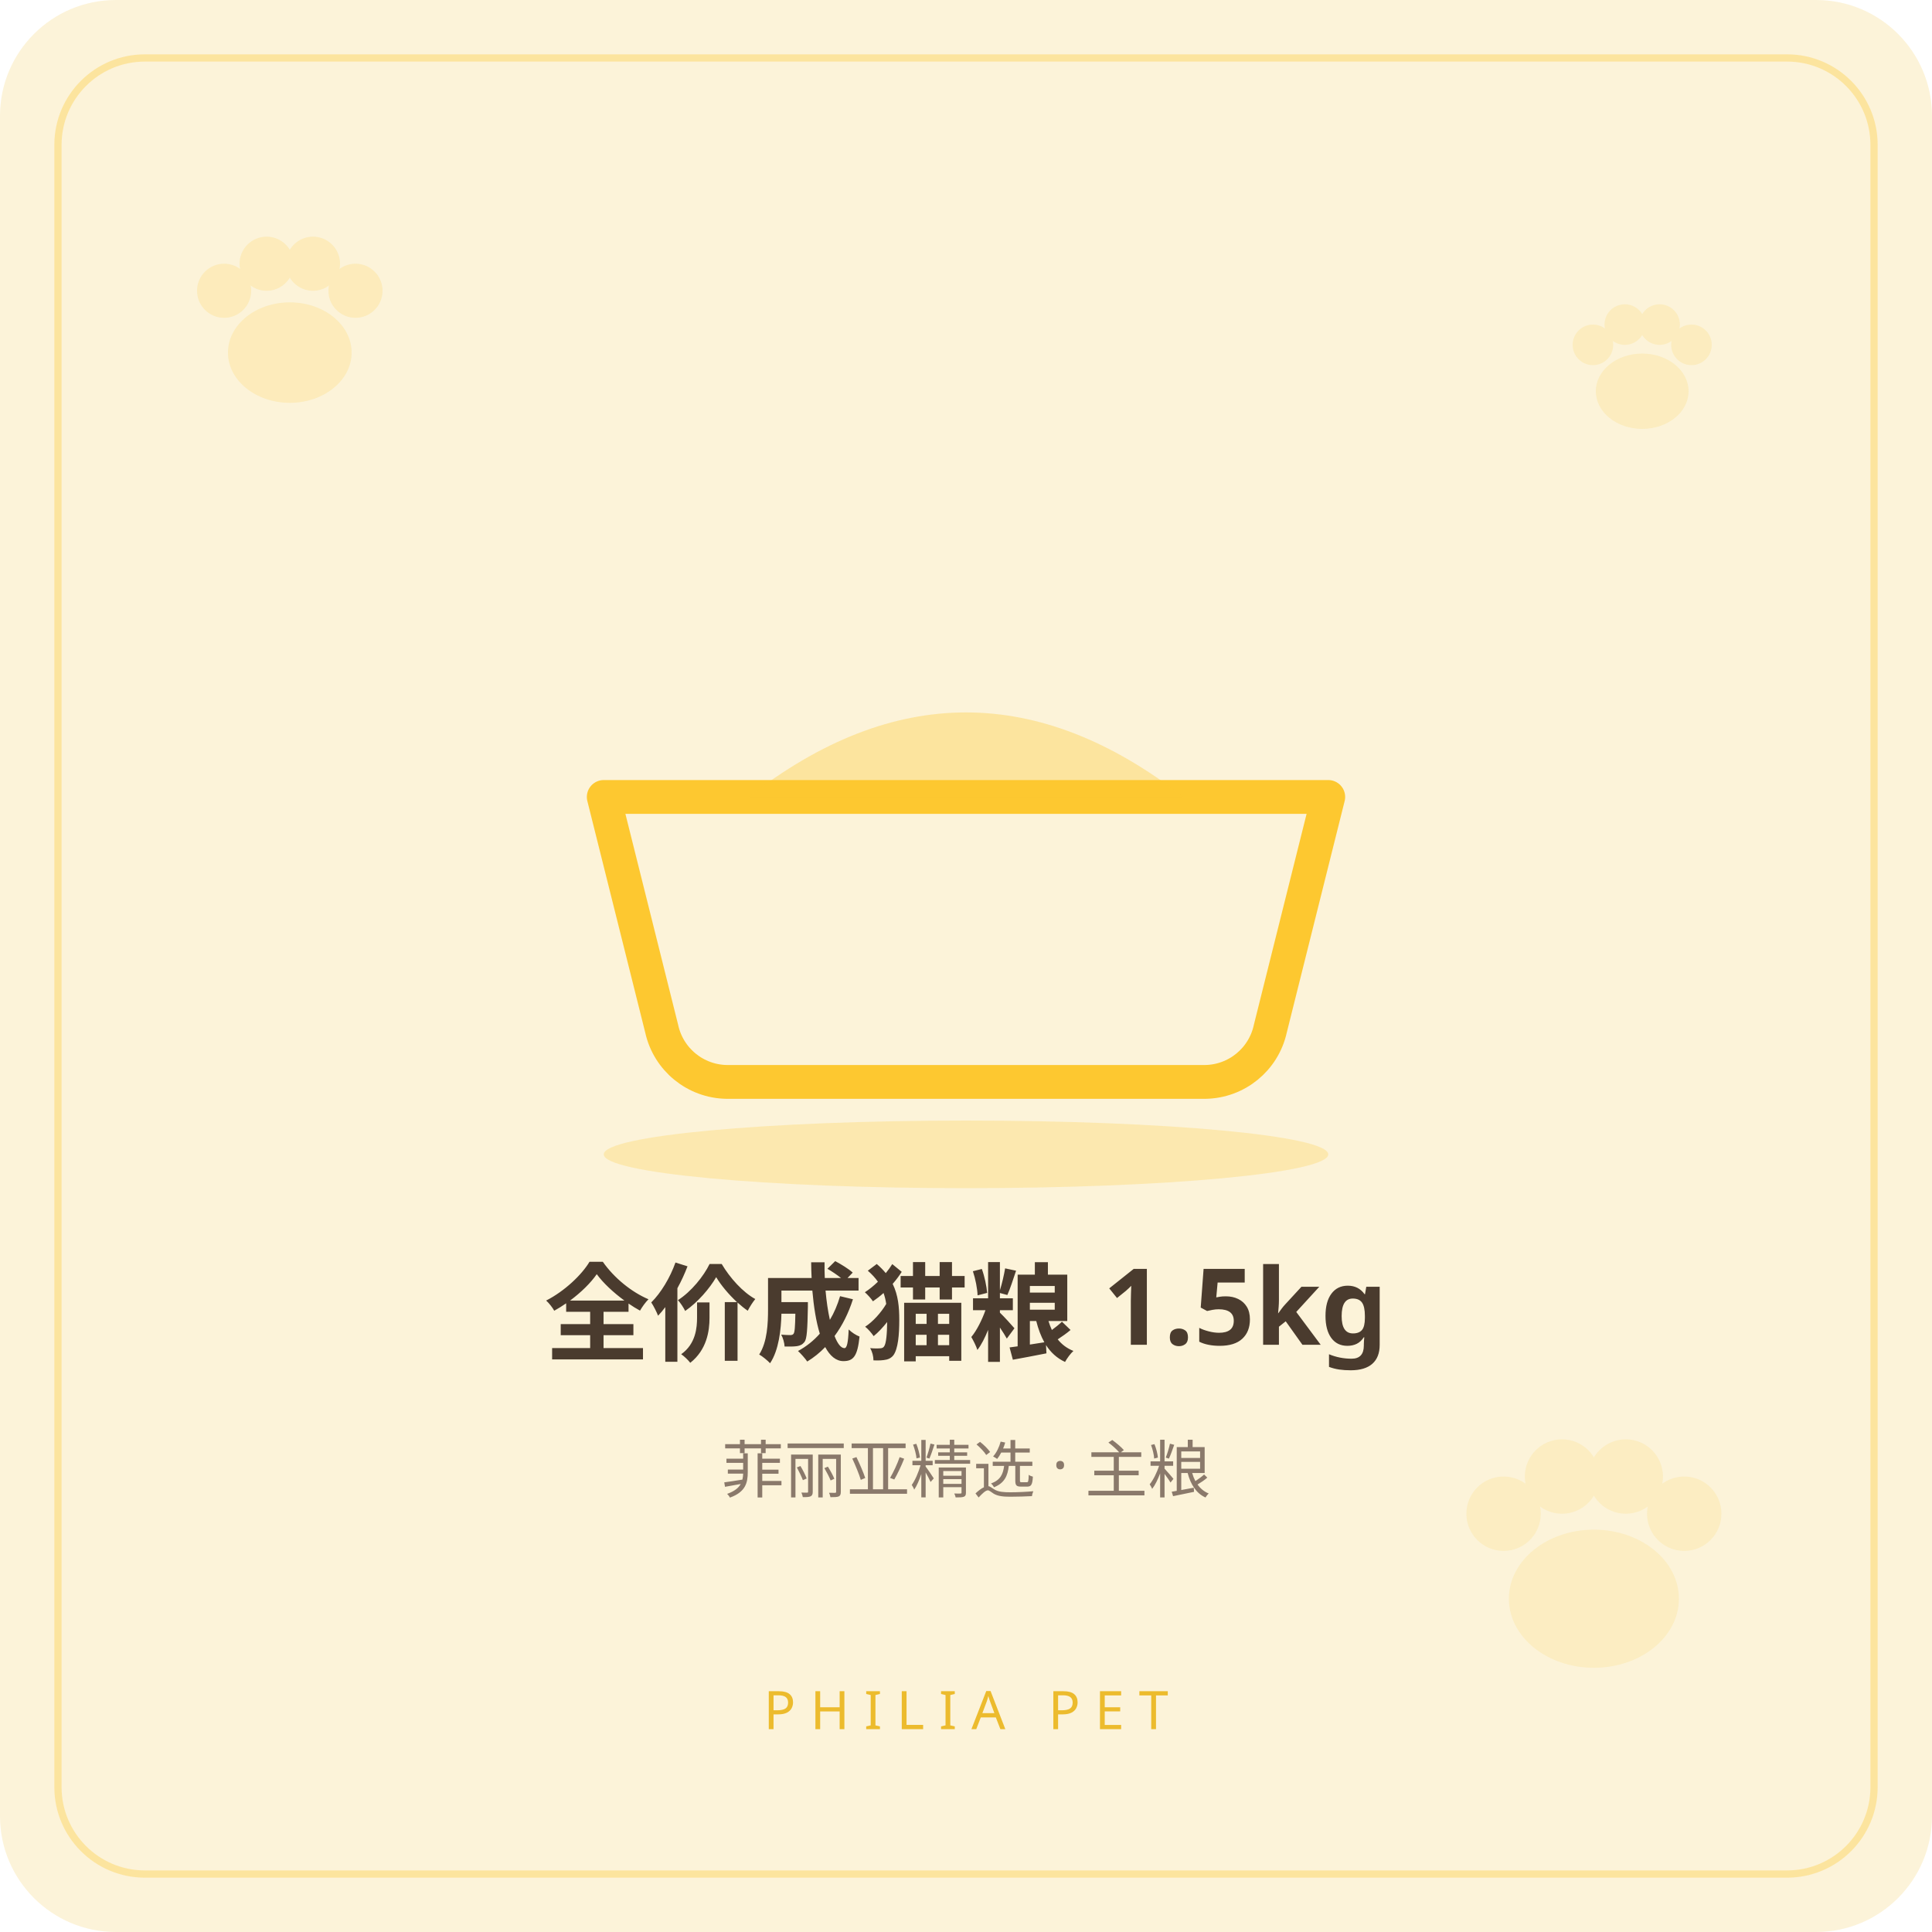
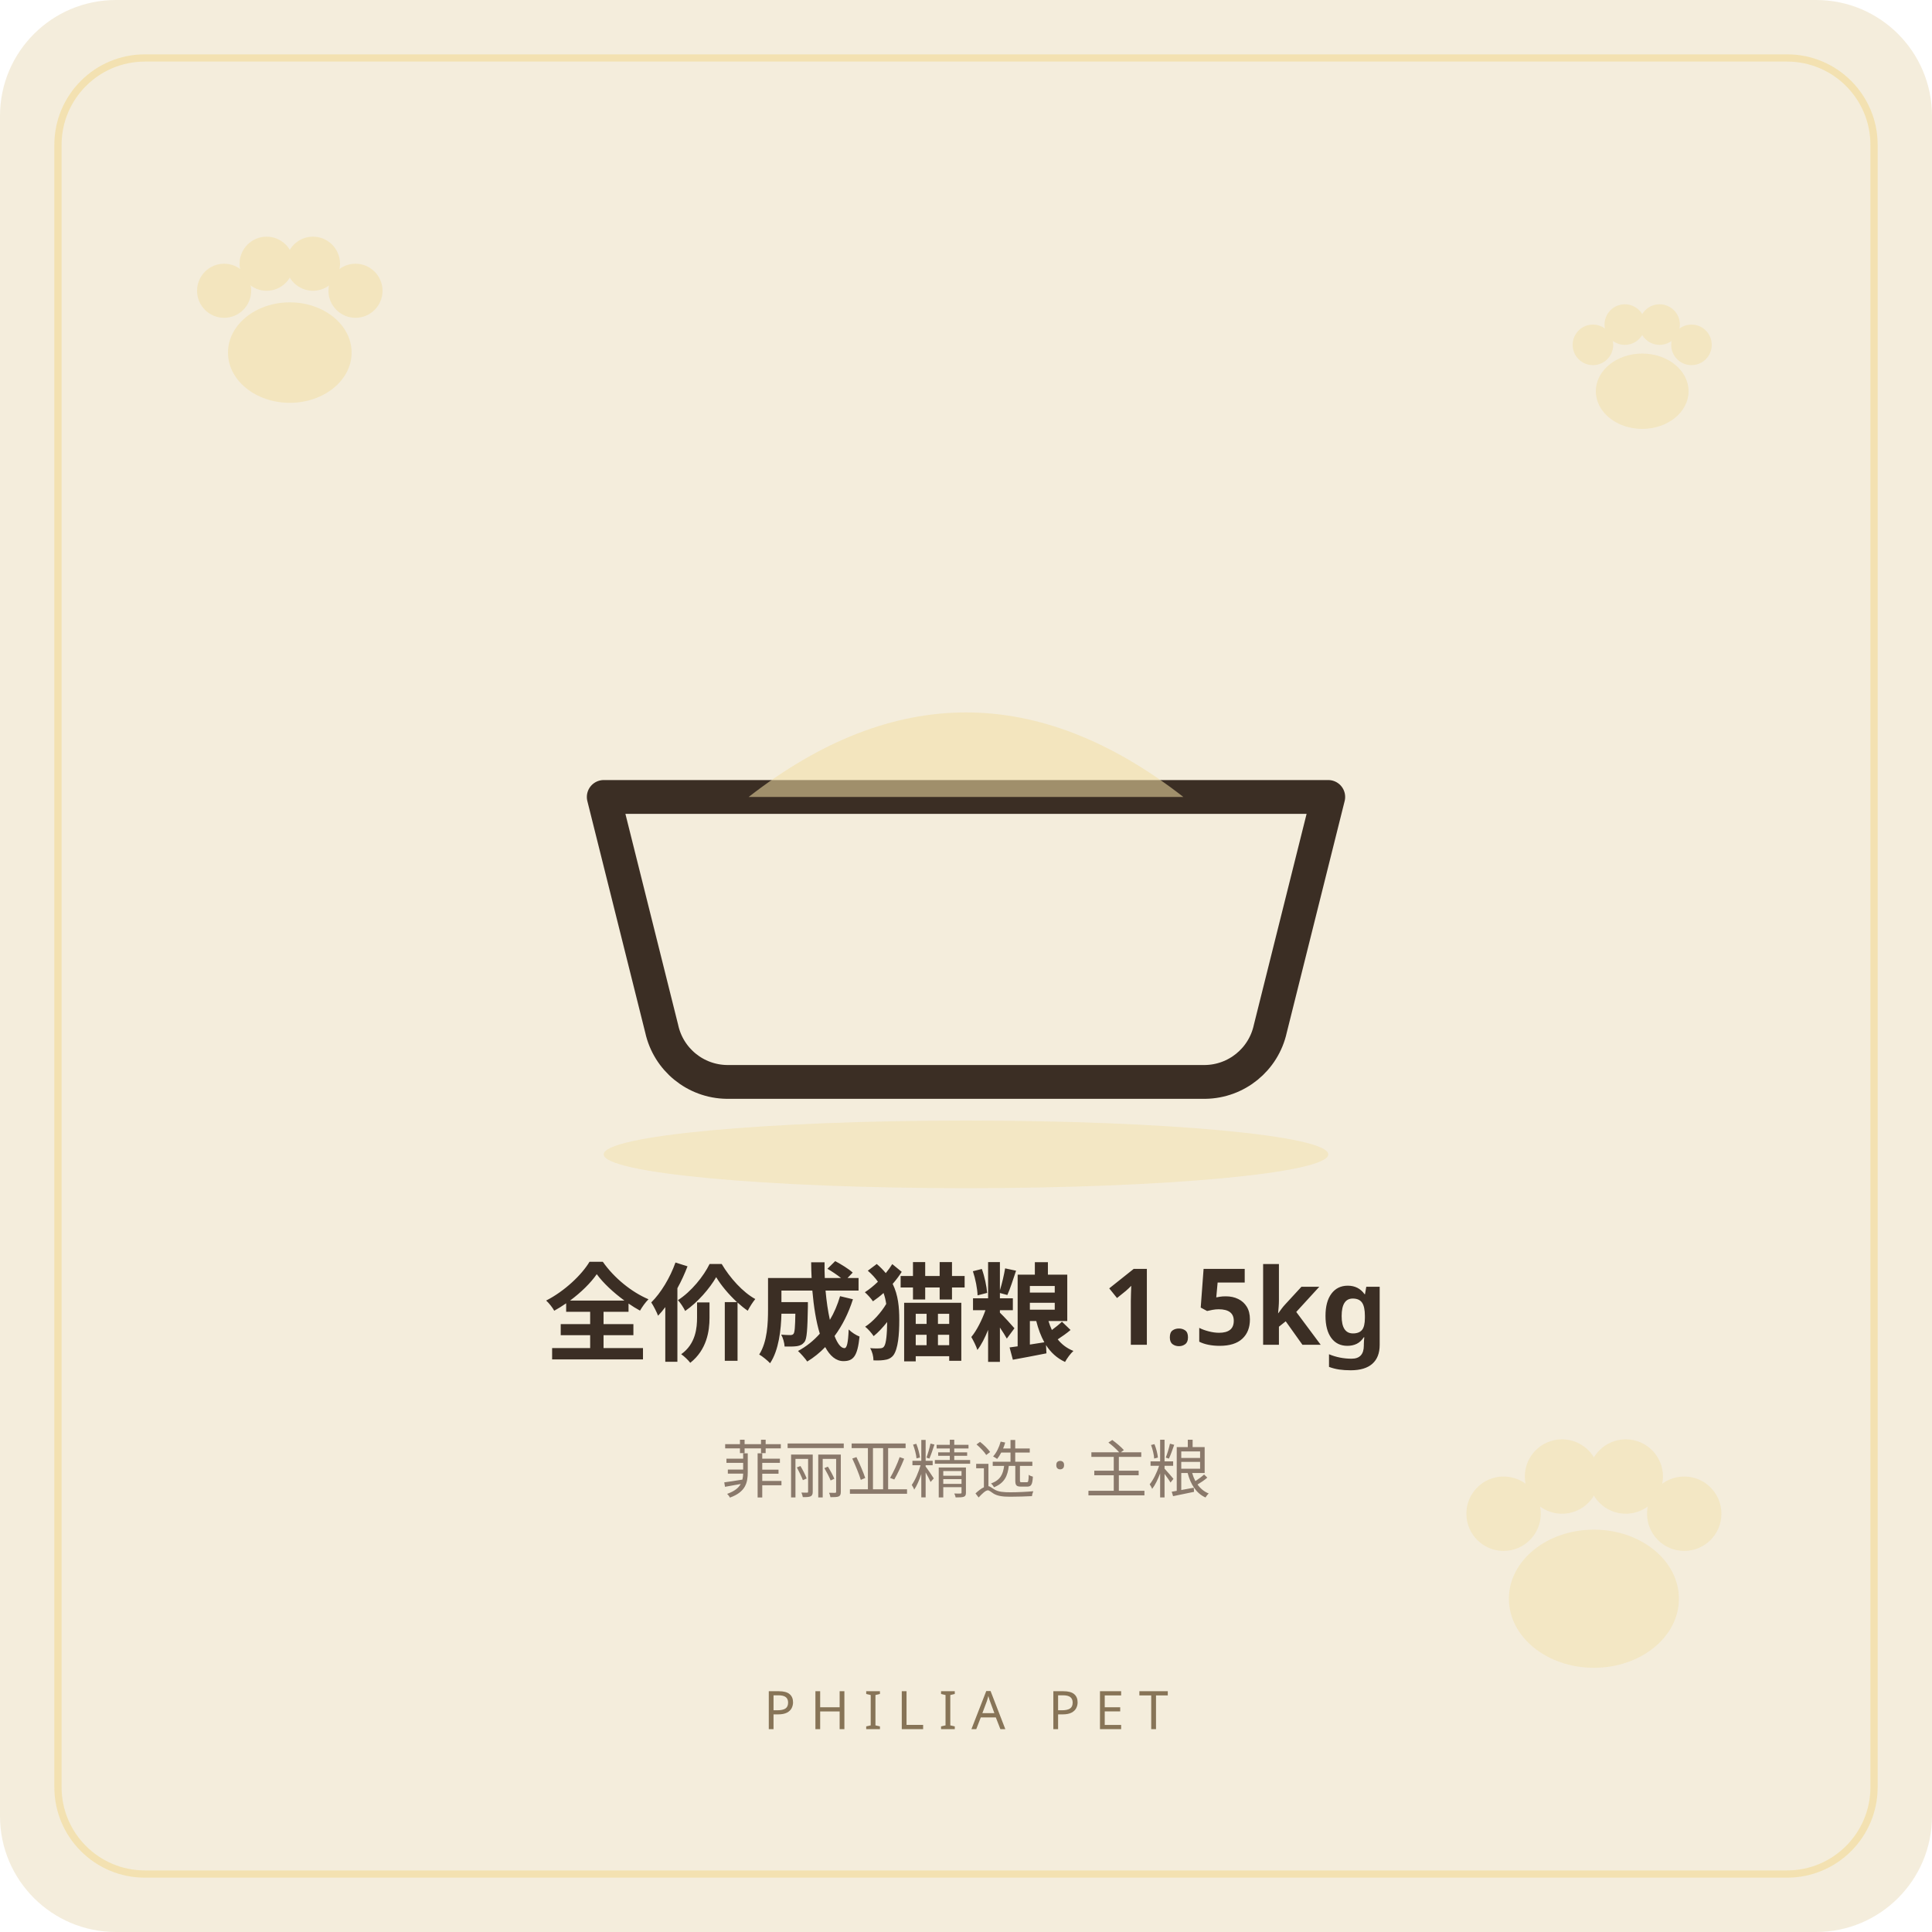
<svg xmlns="http://www.w3.org/2000/svg" width="800" height="800" viewBox="0 0 800 800">
-   <rect width="800" height="800" rx="48" fill="#FCF3D9" />
-   <rect x="24" y="24" width="752" height="752" rx="36" fill="none" stroke="#FDC830" stroke-width="3" opacity="0.35" />
-   <g transform="translate(120 130) scale(1.6)" fill="#FDC830" opacity="0.18">
+   <rect width="800" height="800" rx="48" fill="#F4EDDC" />
+   <rect x="24" y="24" width="752" height="752" rx="36" fill="none" stroke="#F2DFA6" stroke-width="3" opacity="0.8" />
+   <g transform="translate(120 130) scale(1.6)" fill="#F2DFA6" opacity="0.55">
    <ellipse cx="0" cy="10" rx="16" ry="13" />
    <circle cx="-17" cy="-6" r="7" />
    <circle cx="-6" cy="-13" r="7" />
    <circle cx="6" cy="-13" r="7" />
    <circle cx="17" cy="-6" r="7" />
  </g>
-   <g transform="translate(660 640) scale(2.2)" fill="#FDC830" opacity="0.14">
+   <g transform="translate(660 640) scale(2.2)" fill="#F2DFA6" opacity="0.45">
    <ellipse cx="0" cy="10" rx="16" ry="13" />
    <circle cx="-17" cy="-6" r="7" />
    <circle cx="-6" cy="-13" r="7" />
    <circle cx="6" cy="-13" r="7" />
    <circle cx="17" cy="-6" r="7" />
  </g>
-   <g transform="translate(680 150) scale(1.2)" fill="#FDC830" opacity="0.16">
+   <g transform="translate(680 150) scale(1.2)" fill="#F2DFA6" opacity="0.5">
    <ellipse cx="0" cy="10" rx="16" ry="13" />
    <circle cx="-17" cy="-6" r="7" />
    <circle cx="-6" cy="-13" r="7" />
    <circle cx="6" cy="-13" r="7" />
    <circle cx="17" cy="-6" r="7" />
  </g>
-   <path d="M250 330 h300 l-24 96 a28 28 0 0 1 -27 22 H301 a28 28 0 0 1 -27 -22 z" fill="none" stroke="#FDC830" stroke-width="14" stroke-linejoin="round" />
-   <path d="M310 330 q90 -70 180 0" fill="#FDC830" opacity="0.35" />
-   <ellipse cx="400" cy="478" rx="150" ry="14" fill="#FDC830" opacity="0.25" />
-   <text x="400" y="560" text-anchor="middle" font-family="'PingFang SC','Microsoft YaHei',sans-serif" font-size="44" font-weight="600" fill="#4A3B2E">全价成猫粮 1.5kg</text>
+   <path d="M250 330 h300 l-24 96 a28 28 0 0 1 -27 22 H301 a28 28 0 0 1 -27 -22 z" fill="none" stroke="#3B2E24" stroke-width="14" stroke-linejoin="round" />
+   <path d="M310 330 q90 -70 180 0" fill="#F2DFA6" opacity="0.55" />
+   <ellipse cx="400" cy="478" rx="150" ry="14" fill="#F2DFA6" opacity="0.45" />
+   <text x="400" y="560" text-anchor="middle" font-family="'PingFang SC','Microsoft YaHei',sans-serif" font-size="44" font-weight="600" fill="#3B2E24">全价成猫粮 1.5kg</text>
  <text x="400" y="618" text-anchor="middle" font-family="'PingFang SC','Microsoft YaHei',sans-serif" font-size="26" fill="#8A796B">菲丽亚精选 · 主粮</text>
-   <text x="400" y="716" text-anchor="middle" font-family="'PingFang SC','Microsoft YaHei',sans-serif" font-size="22" letter-spacing="6" fill="#E8AD02" opacity="0.8">PHILIA PET</text>
+   <text x="400" y="716" text-anchor="middle" font-family="'PingFang SC','Microsoft YaHei',sans-serif" font-size="22" letter-spacing="6" fill="#6B5636" opacity="0.8">PHILIA PET</text>
</svg>
